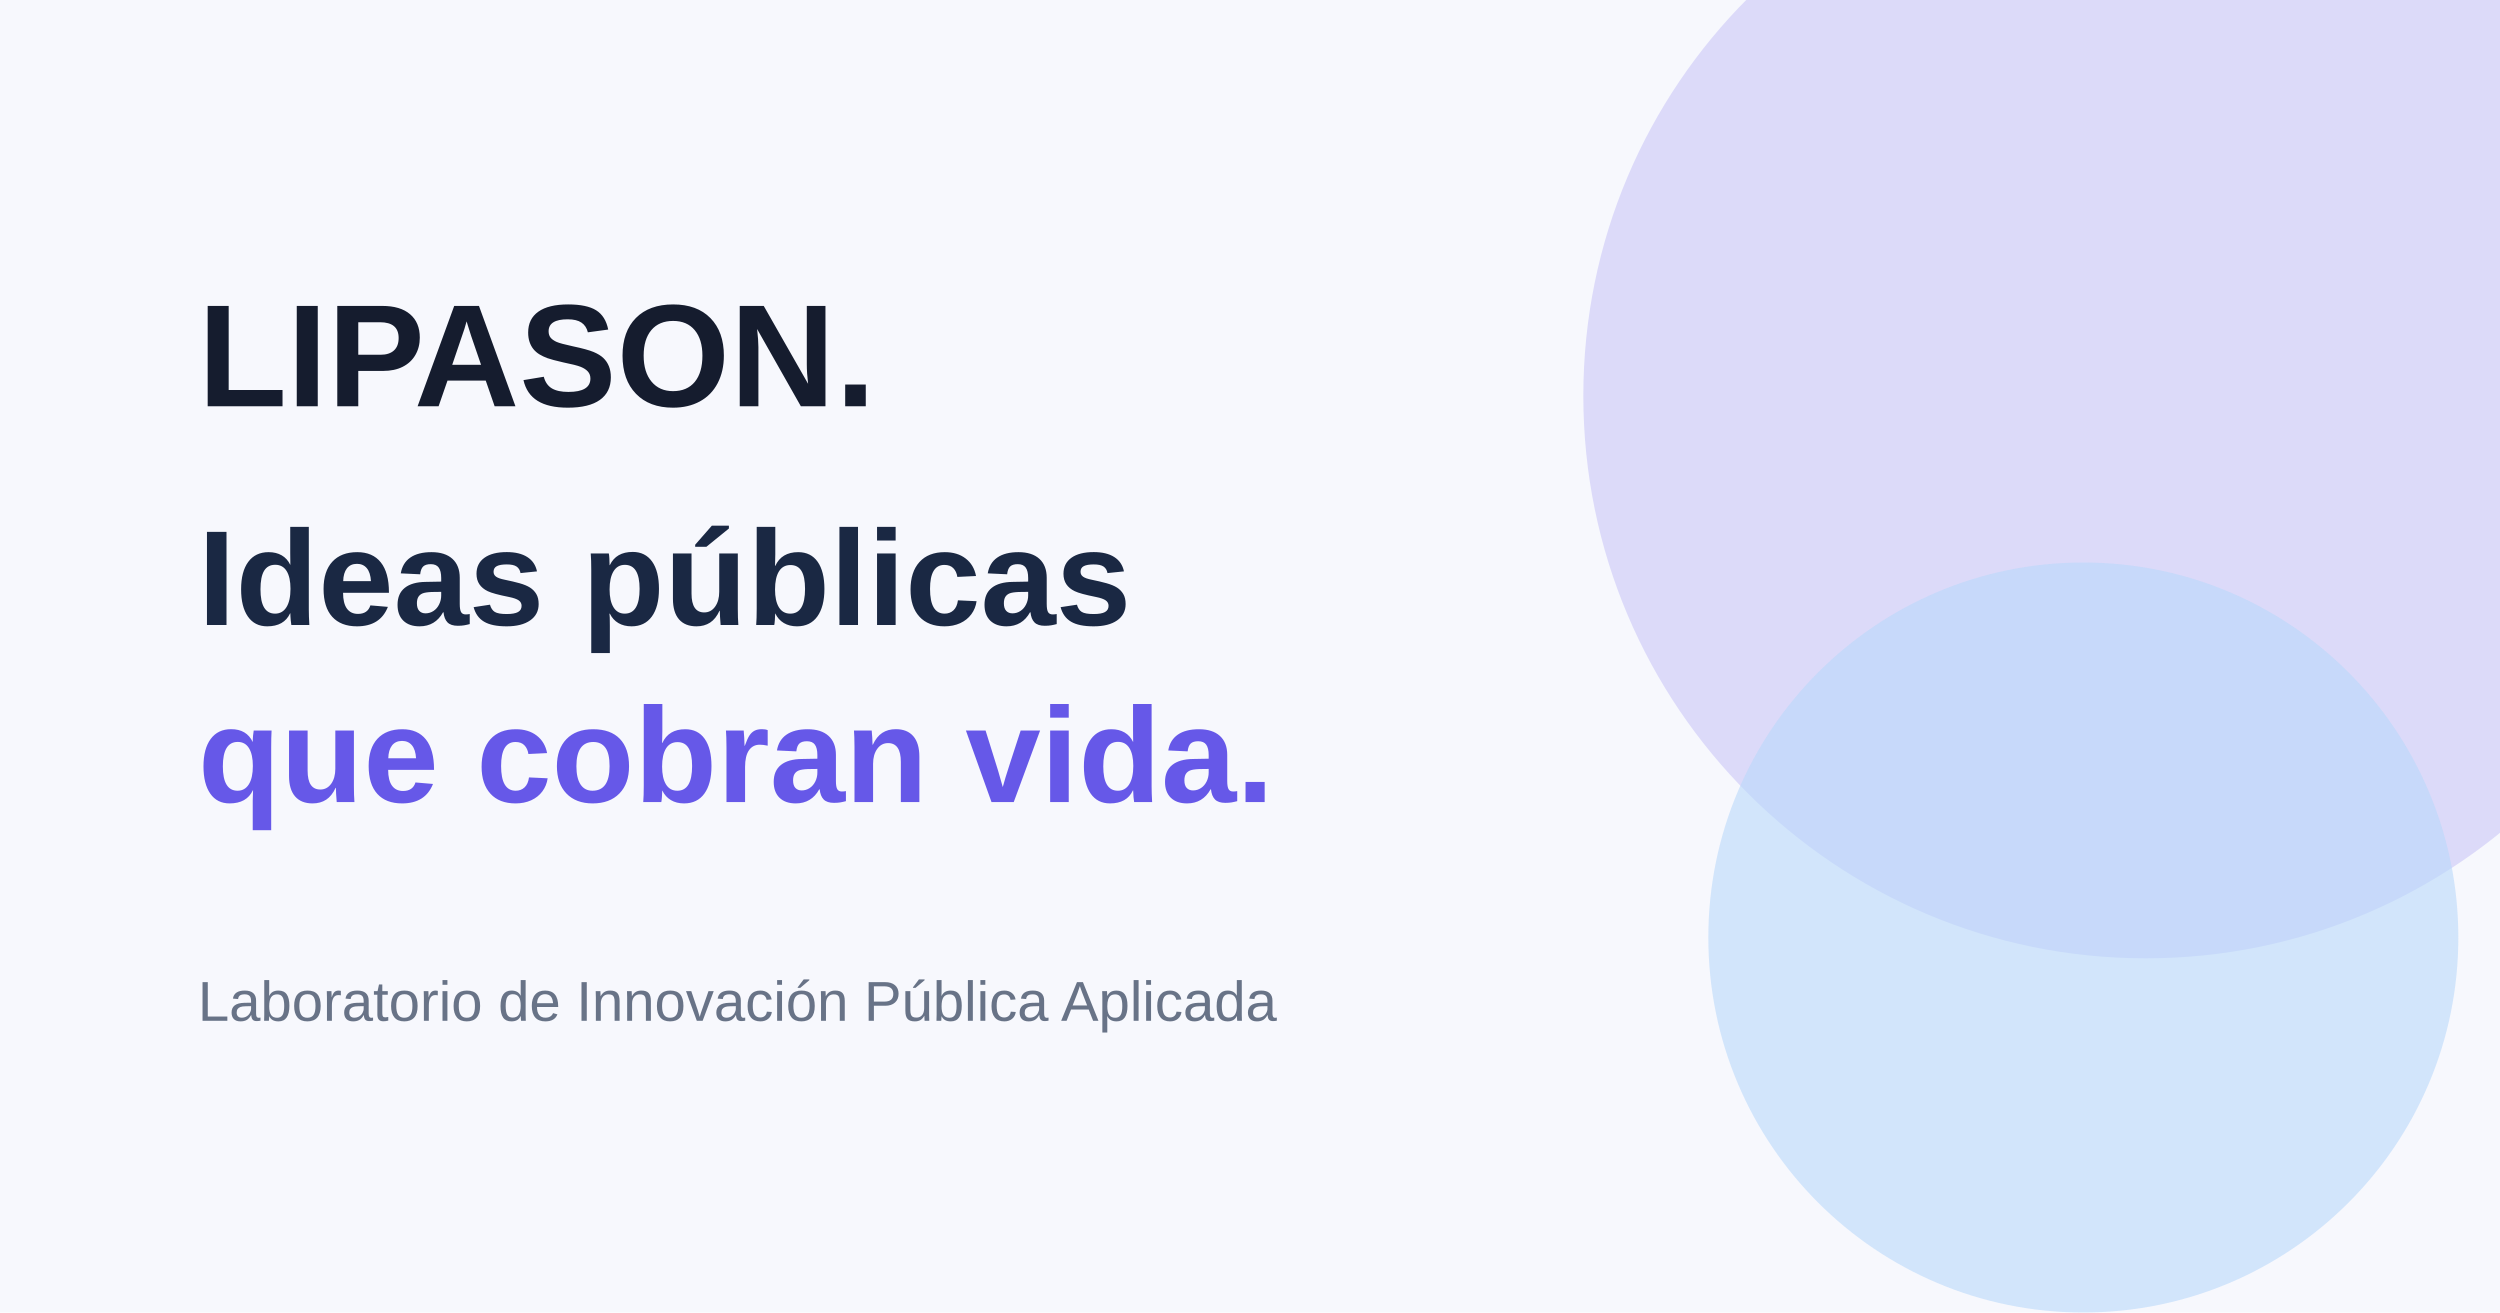
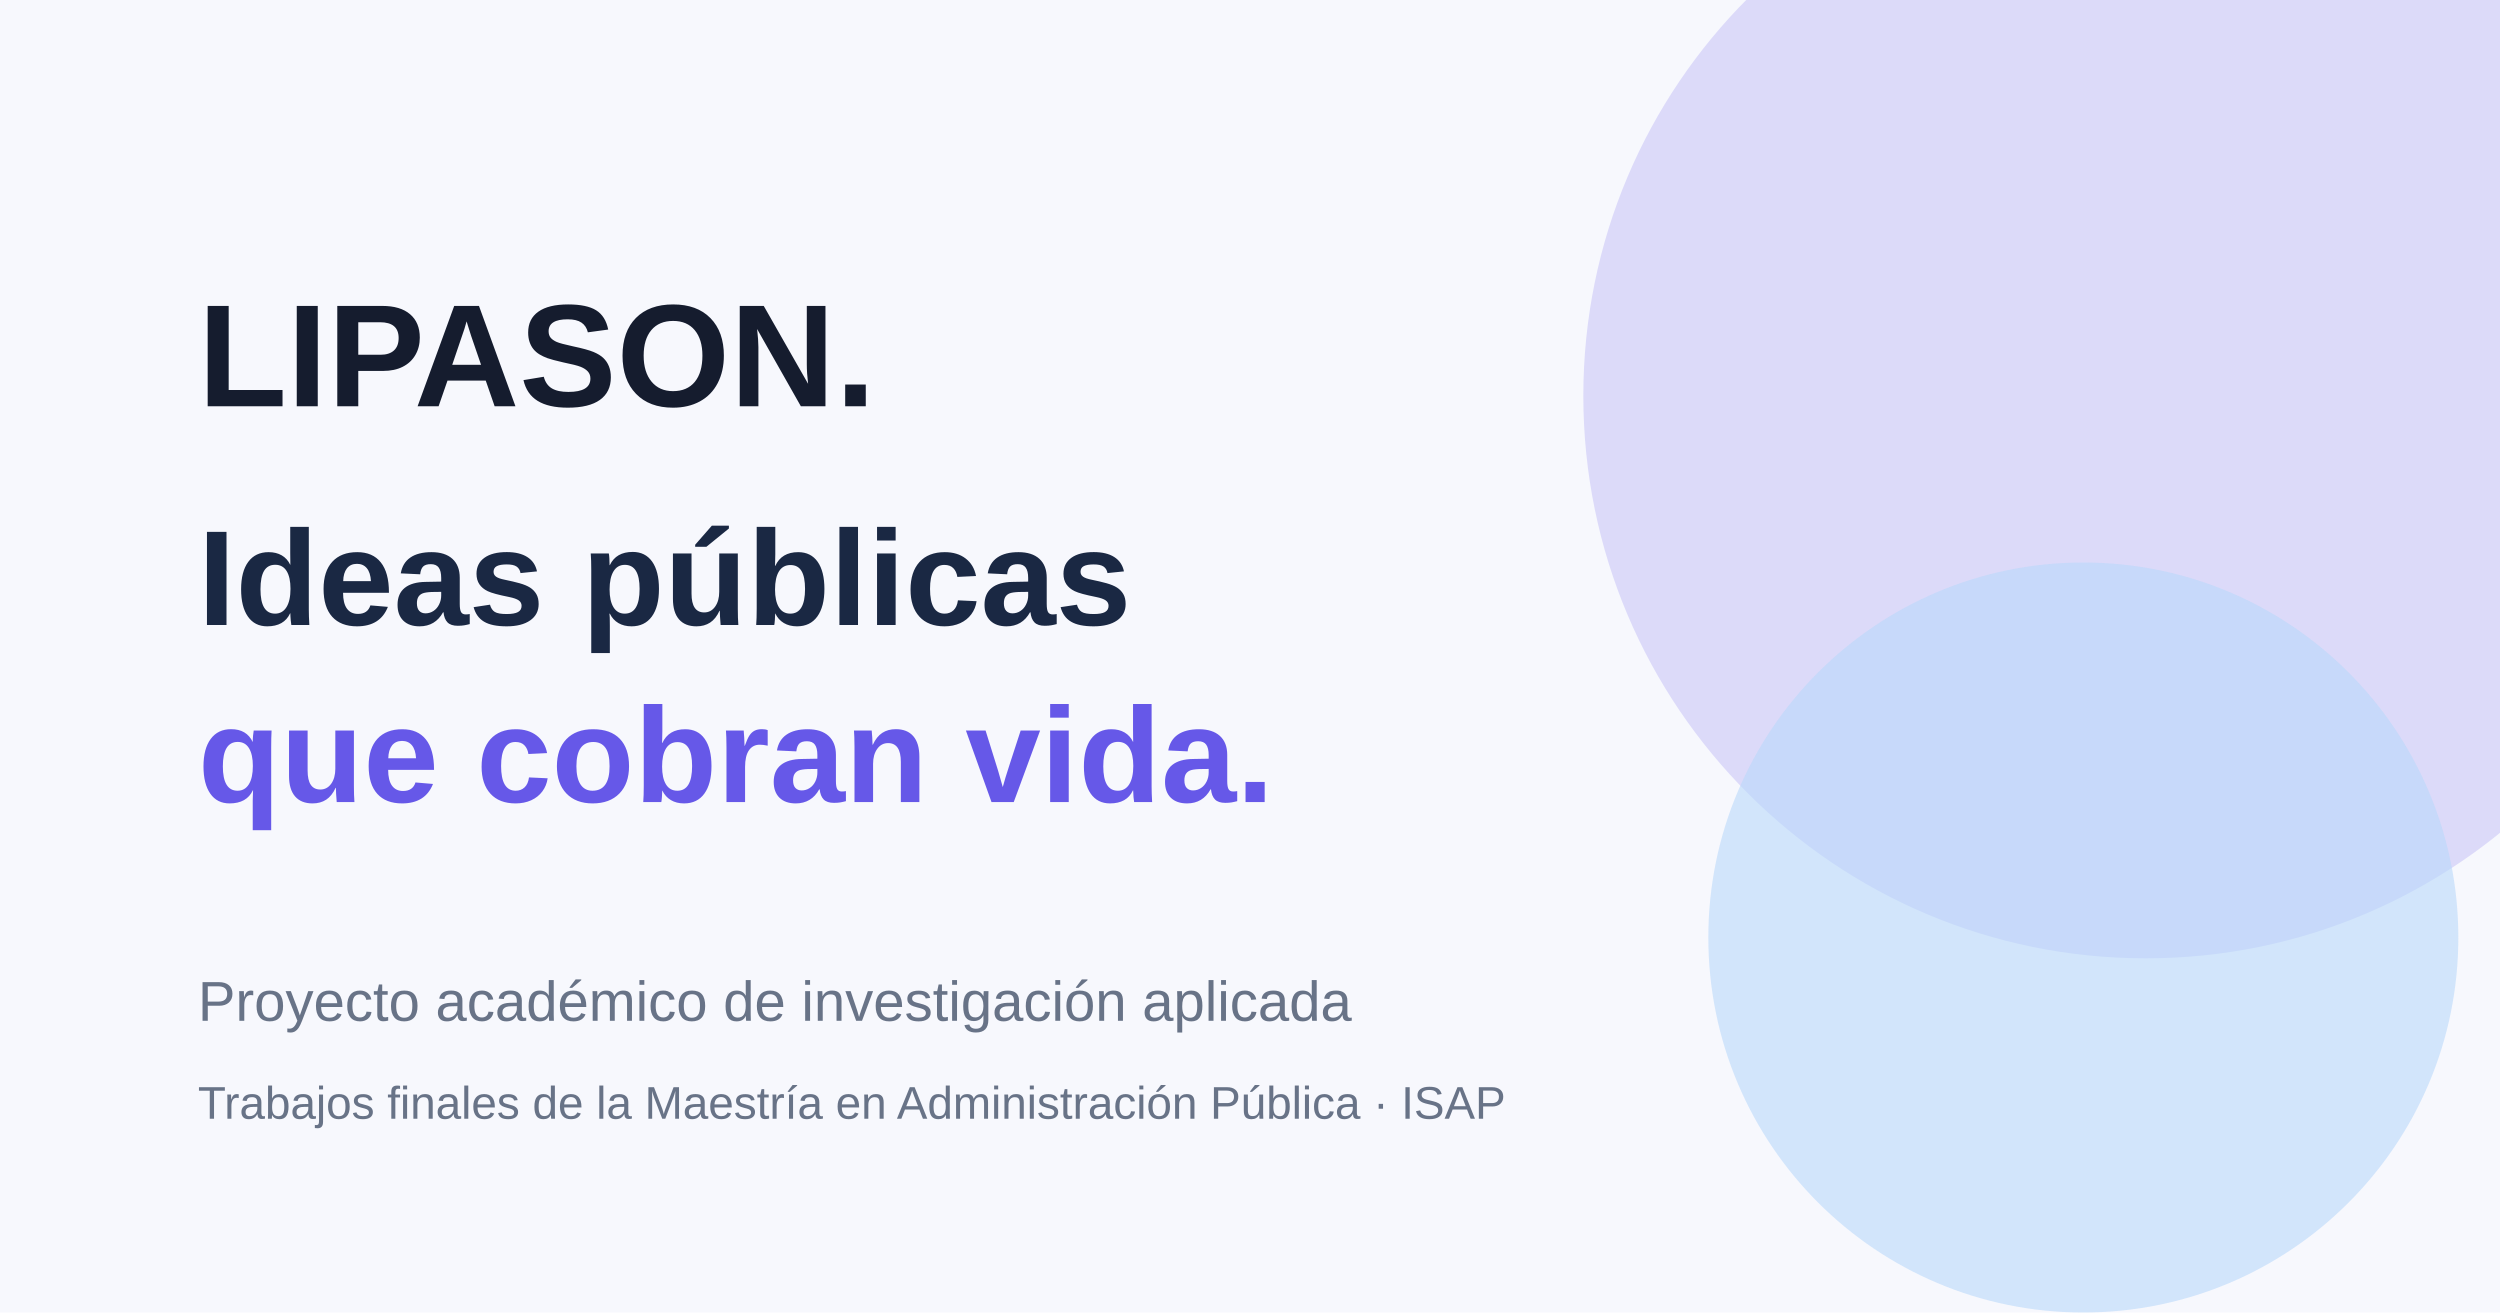
<svg xmlns="http://www.w3.org/2000/svg" width="1200" height="630" viewBox="0 0 1200 630">
  <rect width="1200" height="630" fill="#f7f8fd" />
  <circle cx="1030" cy="190" r="270" fill="#dcdaf9" />
  <circle cx="1000" cy="450" r="180" fill="#b9d8fa" opacity=".6" />
  <text x="95" y="195" font-family="Arial,sans-serif" font-size="70" font-weight="800" fill="#151c2e">LIPASON.</text>
  <text x="95" y="300" font-family="Arial,sans-serif" font-size="65" font-weight="800" fill="#1a2843">Ideas públicas</text>
  <text x="95" y="385" font-family="Arial,sans-serif" font-size="65" font-weight="800" fill="#6658e8">que cobran vida.</text>
-   <text x="95" y="490" font-family="Arial,sans-serif" font-size="27" fill="#687387">Laboratorio de Innovación Pública Aplicada</text>
+   <text x="95" y="490" font-family="Arial,sans-serif" font-size="27" fill="#687387">Proyecto académico de investigación aplicada</text>
+   <text x="95" y="537" font-family="Arial,sans-serif" font-size="22" fill="#687387">Trabajos finales de la Maestría en Administración Pública · ISAP</text>
</svg>
